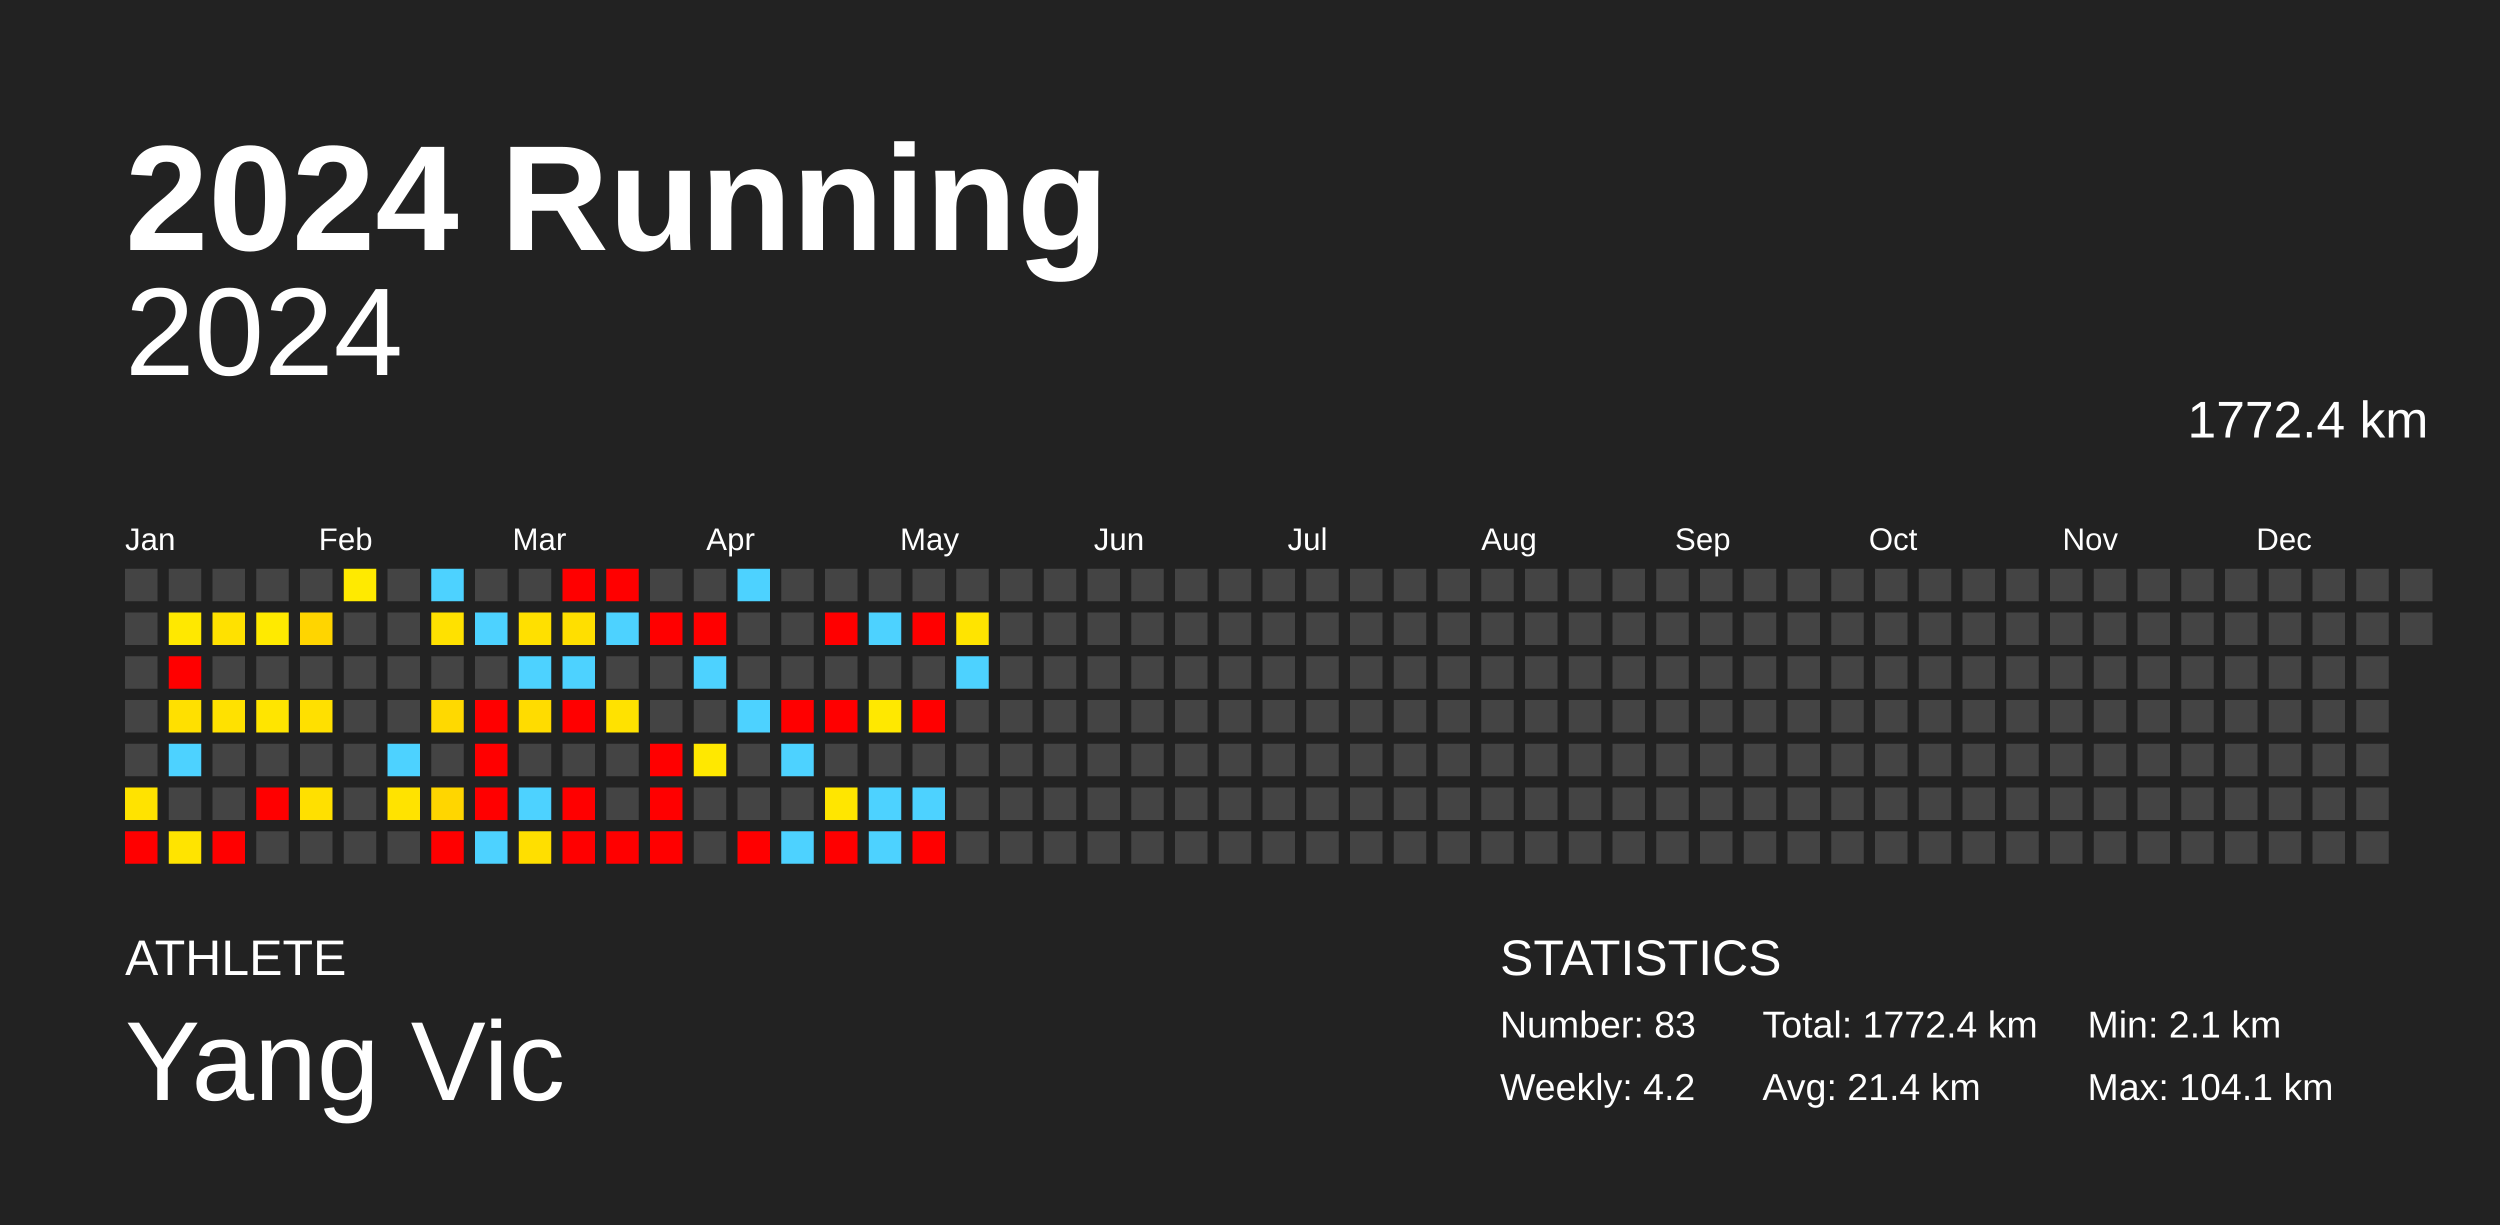
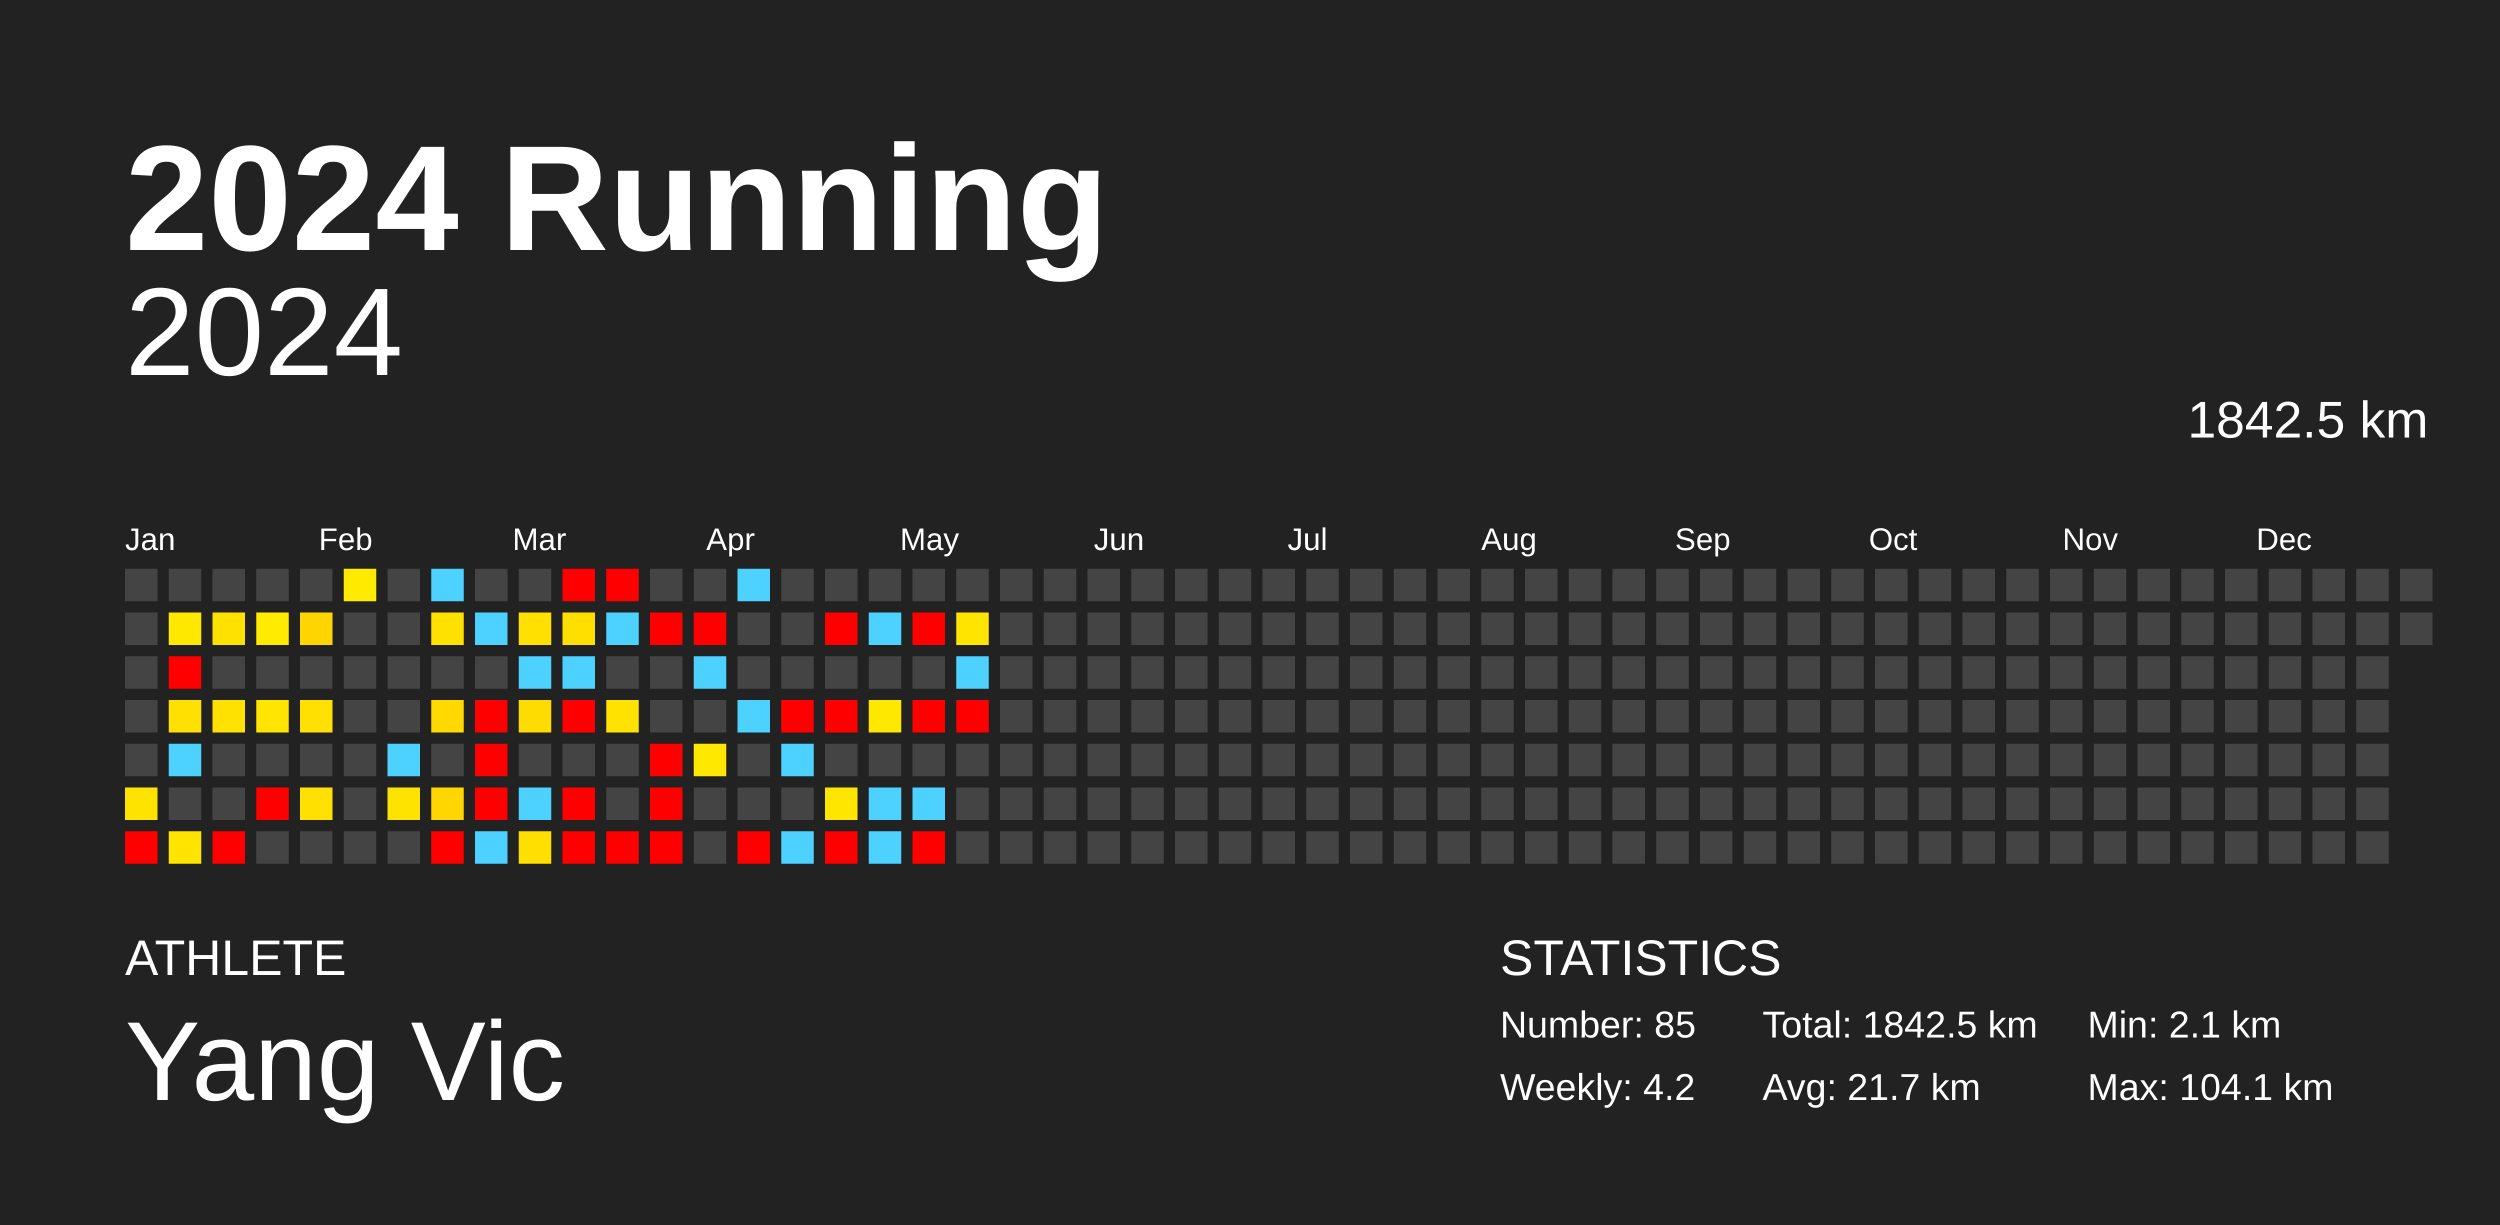
<svg xmlns="http://www.w3.org/2000/svg" baseProfile="full" height="98mm" version="1.1" viewBox="0,0,200,98" width="200mm">
  <defs />
  <rect fill="#222222" height="98" width="200" x="0" y="0" />
  <text fill="#FFFFFF" style="font-size:12px; font-family:Arial; font-weight:bold;" x="10" y="20">2024 Running</text>
  <text fill="#FFFFFF" style="font-size:4px; font-family:Arial" x="10" y="78">ATHLETE</text>
  <text fill="#FFFFFF" style="font-size:9px; font-family:Arial" x="10" y="88">Yang Vic</text>
  <text fill="#FFFFFF" style="font-size:4px; font-family:Arial" x="120" y="78">STATISTICS</text>
-   <text fill="#FFFFFF" style="font-size:3px; font-family:Arial" x="120" y="83">Number: 83</text>
+   <text fill="#FFFFFF" style="font-size:3px; font-family:Arial" x="120" y="83">Number: 85</text>
  <text fill="#FFFFFF" style="font-size:3px; font-family:Arial" x="120" y="88">Weekly: 4.2</text>
-   <text fill="#FFFFFF" style="font-size:3px; font-family:Arial" x="141" y="83">Total: 1772.4 km</text>
-   <text fill="#FFFFFF" style="font-size:3px; font-family:Arial" x="141" y="88">Avg: 21.4 km</text>
+   <text fill="#FFFFFF" style="font-size:3px; font-family:Arial" x="141" y="83">Total: 1842.5 km</text>
+   <text fill="#FFFFFF" style="font-size:3px; font-family:Arial" x="141" y="88">Avg: 21.7 km</text>
  <text fill="#FFFFFF" style="font-size:3px; font-family:Arial" x="167" y="83">Min: 2.1 km</text>
  <text fill="#FFFFFF" style="font-size:3px; font-family:Arial" x="167" y="88">Max: 104.1 km</text>
  <text alignment-baseline="hanging" fill="#FFFFFF" style="font-size:10.0px; font-family:Arial;" x="10" y="30">2024</text>
-   <text alignment-baseline="hanging" fill="#FFFFFF" style="font-size:4.125px; font-family:Arial;" x="175" y="35">1772.4 km</text>
+   <text alignment-baseline="hanging" fill="#FFFFFF" style="font-size:4.125px; font-family:Arial;" x="175" y="35">1842.5 km</text>
  <text fill="#FFFFFF" style="font-size:2.5px; font-family:Arial" x="10.0" y="44">Jan</text>
  <text fill="#FFFFFF" style="font-size:2.5px; font-family:Arial" x="25.5" y="44">Feb</text>
  <text fill="#FFFFFF" style="font-size:2.5px; font-family:Arial" x="41.0" y="44">Mar</text>
  <text fill="#FFFFFF" style="font-size:2.5px; font-family:Arial" x="56.5" y="44">Apr</text>
  <text fill="#FFFFFF" style="font-size:2.5px; font-family:Arial" x="72.0" y="44">May</text>
  <text fill="#FFFFFF" style="font-size:2.5px; font-family:Arial" x="87.5" y="44">Jun</text>
  <text fill="#FFFFFF" style="font-size:2.5px; font-family:Arial" x="103.0" y="44">Jul</text>
  <text fill="#FFFFFF" style="font-size:2.5px; font-family:Arial" x="118.5" y="44">Aug</text>
  <text fill="#FFFFFF" style="font-size:2.5px; font-family:Arial" x="134.0" y="44">Sep</text>
  <text fill="#FFFFFF" style="font-size:2.5px; font-family:Arial" x="149.5" y="44">Oct</text>
  <text fill="#FFFFFF" style="font-size:2.5px; font-family:Arial" x="165.0" y="44">Nov</text>
  <text fill="#FFFFFF" style="font-size:2.5px; font-family:Arial" x="180.5" y="44">Dec</text>
  <rect fill="#444444" height="2.6" width="2.6" x="10.0" y="45.5" />
  <rect fill="#444444" height="2.6" width="2.6" x="10.0" y="49.0" />
  <rect fill="#444444" height="2.6" width="2.6" x="10.0" y="52.5" />
  <rect fill="#444444" height="2.6" width="2.6" x="10.0" y="56.0" />
  <rect fill="#444444" height="2.6" width="2.6" x="10.0" y="59.5" />
  <rect fill="#ffe300" height="2.6" width="2.6" x="10.0" y="63.0" />
  <rect fill="red" height="2.6" width="2.6" x="10.0" y="66.5" />
  <rect fill="#444444" height="2.6" width="2.6" x="13.5" y="45.5" />
  <rect fill="#ffe800" height="2.6" width="2.6" x="13.5" y="49.0" />
  <rect fill="red" height="2.6" width="2.6" x="13.5" y="52.5" />
  <rect fill="#ffe000" height="2.6" width="2.6" x="13.5" y="56.0" />
  <rect fill="#4dd2ff" height="2.6" width="2.6" x="13.5" y="59.5" />
  <rect fill="#444444" height="2.6" width="2.6" x="13.5" y="63.0" />
  <rect fill="#ffe400" height="2.6" width="2.6" x="13.5" y="66.5" />
  <rect fill="#444444" height="2.6" width="2.6" x="17.0" y="45.5" />
  <rect fill="#ffe100" height="2.6" width="2.6" x="17.0" y="49.0" />
  <rect fill="#444444" height="2.6" width="2.6" x="17.0" y="52.5" />
  <rect fill="#ffe100" height="2.6" width="2.6" x="17.0" y="56.0" />
  <rect fill="#444444" height="2.6" width="2.6" x="17.0" y="59.5" />
  <rect fill="#444444" height="2.6" width="2.6" x="17.0" y="63.0" />
  <rect fill="red" height="2.6" width="2.6" x="17.0" y="66.5" />
  <rect fill="#444444" height="2.6" width="2.6" x="20.5" y="45.5" />
  <rect fill="#ffea00" height="2.6" width="2.6" x="20.5" y="49.0" />
  <rect fill="#444444" height="2.6" width="2.6" x="20.5" y="52.5" />
  <rect fill="#ffe500" height="2.6" width="2.6" x="20.5" y="56.0" />
  <rect fill="#444444" height="2.6" width="2.6" x="20.5" y="59.5" />
  <rect fill="red" height="2.6" width="2.6" x="20.5" y="63.0" />
  <rect fill="#444444" height="2.6" width="2.6" x="20.5" y="66.5" />
  <rect fill="#444444" height="2.6" width="2.6" x="24.0" y="45.5" />
  <rect fill="#ffd500" height="2.6" width="2.6" x="24.0" y="49.0" />
  <rect fill="#444444" height="2.6" width="2.6" x="24.0" y="52.5" />
  <rect fill="#ffe000" height="2.6" width="2.6" x="24.0" y="56.0" />
  <rect fill="#444444" height="2.6" width="2.6" x="24.0" y="59.5" />
  <rect fill="#ffe000" height="2.6" width="2.6" x="24.0" y="63.0" />
  <rect fill="#444444" height="2.6" width="2.6" x="24.0" y="66.5" />
  <rect fill="#ffea00" height="2.6" width="2.6" x="27.5" y="45.5" />
  <rect fill="#444444" height="2.6" width="2.6" x="27.5" y="49.0" />
  <rect fill="#444444" height="2.6" width="2.6" x="27.5" y="52.5" />
  <rect fill="#444444" height="2.6" width="2.6" x="27.5" y="56.0" />
  <rect fill="#444444" height="2.6" width="2.6" x="27.5" y="59.5" />
  <rect fill="#444444" height="2.6" width="2.6" x="27.5" y="63.0" />
  <rect fill="#444444" height="2.6" width="2.6" x="27.5" y="66.5" />
  <rect fill="#444444" height="2.6" width="2.6" x="31.0" y="45.5" />
  <rect fill="#444444" height="2.6" width="2.6" x="31.0" y="49.0" />
  <rect fill="#444444" height="2.6" width="2.6" x="31.0" y="52.5" />
  <rect fill="#444444" height="2.6" width="2.6" x="31.0" y="56.0" />
  <rect fill="#4dd2ff" height="2.6" width="2.6" x="31.0" y="59.5" />
  <rect fill="#ffe300" height="2.6" width="2.6" x="31.0" y="63.0" />
  <rect fill="#444444" height="2.6" width="2.6" x="31.0" y="66.5" />
  <rect fill="#4dd2ff" height="2.6" width="2.6" x="34.5" y="45.5" />
  <rect fill="#ffe100" height="2.6" width="2.6" x="34.5" y="49.0" />
  <rect fill="#444444" height="2.6" width="2.6" x="34.5" y="52.5" />
  <rect fill="#ffd900" height="2.6" width="2.6" x="34.5" y="56.0" />
  <rect fill="#444444" height="2.6" width="2.6" x="34.5" y="59.5" />
  <rect fill="#ffd600" height="2.6" width="2.6" x="34.5" y="63.0" />
  <rect fill="red" height="2.6" width="2.6" x="34.5" y="66.5" />
  <rect fill="#444444" height="2.6" width="2.6" x="38.0" y="45.5" />
  <rect fill="#4dd2ff" height="2.6" width="2.6" x="38.0" y="49.0" />
  <rect fill="#444444" height="2.6" width="2.6" x="38.0" y="52.5" />
  <rect fill="red" height="2.6" width="2.6" x="38.0" y="56.0" />
  <rect fill="red" height="2.6" width="2.6" x="38.0" y="59.5" />
  <rect fill="red" height="2.6" width="2.6" x="38.0" y="63.0" />
  <rect fill="#4dd2ff" height="2.6" width="2.6" x="38.0" y="66.5" />
  <rect fill="#444444" height="2.6" width="2.6" x="41.5" y="45.5" />
  <rect fill="#ffe000" height="2.6" width="2.6" x="41.5" y="49.0" />
  <rect fill="#4dd2ff" height="2.6" width="2.6" x="41.5" y="52.5" />
  <rect fill="#ffdc00" height="2.6" width="2.6" x="41.5" y="56.0" />
  <rect fill="#444444" height="2.6" width="2.6" x="41.5" y="59.5" />
  <rect fill="#4dd2ff" height="2.6" width="2.6" x="41.5" y="63.0" />
  <rect fill="#ffdf00" height="2.6" width="2.6" x="41.5" y="66.5" />
  <rect fill="red" height="2.6" width="2.6" x="45.0" y="45.5" />
  <rect fill="#ffdf00" height="2.6" width="2.6" x="45.0" y="49.0" />
  <rect fill="#4dd2ff" height="2.6" width="2.6" x="45.0" y="52.5" />
  <rect fill="red" height="2.6" width="2.6" x="45.0" y="56.0" />
  <rect fill="#444444" height="2.6" width="2.6" x="45.0" y="59.5" />
  <rect fill="red" height="2.6" width="2.6" x="45.0" y="63.0" />
  <rect fill="red" height="2.6" width="2.6" x="45.0" y="66.5" />
  <rect fill="red" height="2.6" width="2.6" x="48.5" y="45.5" />
  <rect fill="#4dd2ff" height="2.6" width="2.6" x="48.5" y="49.0" />
  <rect fill="#444444" height="2.6" width="2.6" x="48.5" y="52.5" />
  <rect fill="#ffe200" height="2.6" width="2.6" x="48.5" y="56.0" />
  <rect fill="#444444" height="2.6" width="2.6" x="48.5" y="59.5" />
  <rect fill="#444444" height="2.6" width="2.6" x="48.5" y="63.0" />
  <rect fill="red" height="2.6" width="2.6" x="48.5" y="66.5" />
  <rect fill="#444444" height="2.6" width="2.6" x="52.0" y="45.5" />
  <rect fill="red" height="2.6" width="2.6" x="52.0" y="49.0" />
  <rect fill="#444444" height="2.6" width="2.6" x="52.0" y="52.5" />
  <rect fill="#444444" height="2.6" width="2.6" x="52.0" y="56.0" />
  <rect fill="red" height="2.6" width="2.6" x="52.0" y="59.5" />
  <rect fill="red" height="2.6" width="2.6" x="52.0" y="63.0" />
  <rect fill="red" height="2.6" width="2.6" x="52.0" y="66.5" />
  <rect fill="#444444" height="2.6" width="2.6" x="55.5" y="45.5" />
  <rect fill="red" height="2.6" width="2.6" x="55.5" y="49.0" />
  <rect fill="#4dd2ff" height="2.6" width="2.6" x="55.5" y="52.5" />
  <rect fill="#444444" height="2.6" width="2.6" x="55.5" y="56.0" />
  <rect fill="#ffe800" height="2.6" width="2.6" x="55.5" y="59.5" />
  <rect fill="#444444" height="2.6" width="2.6" x="55.5" y="63.0" />
  <rect fill="#444444" height="2.6" width="2.6" x="55.5" y="66.5" />
  <rect fill="#4dd2ff" height="2.6" width="2.6" x="59.0" y="45.5" />
  <rect fill="#444444" height="2.6" width="2.6" x="59.0" y="49.0" />
  <rect fill="#444444" height="2.6" width="2.6" x="59.0" y="52.5" />
  <rect fill="#4dd2ff" height="2.6" width="2.6" x="59.0" y="56.0" />
  <rect fill="#444444" height="2.6" width="2.6" x="59.0" y="59.5" />
  <rect fill="#444444" height="2.6" width="2.6" x="59.0" y="63.0" />
  <rect fill="red" height="2.6" width="2.6" x="59.0" y="66.5" />
  <rect fill="#444444" height="2.6" width="2.6" x="62.5" y="45.5" />
  <rect fill="#444444" height="2.6" width="2.6" x="62.5" y="49.0" />
  <rect fill="#444444" height="2.6" width="2.6" x="62.5" y="52.5" />
  <rect fill="red" height="2.6" width="2.6" x="62.5" y="56.0" />
  <rect fill="#4dd2ff" height="2.6" width="2.6" x="62.5" y="59.5" />
  <rect fill="#444444" height="2.6" width="2.6" x="62.5" y="63.0" />
  <rect fill="#4dd2ff" height="2.6" width="2.6" x="62.5" y="66.5" />
  <rect fill="#444444" height="2.6" width="2.6" x="66.0" y="45.5" />
  <rect fill="red" height="2.6" width="2.6" x="66.0" y="49.0" />
  <rect fill="#444444" height="2.6" width="2.6" x="66.0" y="52.5" />
  <rect fill="red" height="2.6" width="2.6" x="66.0" y="56.0" />
  <rect fill="#444444" height="2.6" width="2.6" x="66.0" y="59.5" />
  <rect fill="#ffe600" height="2.6" width="2.6" x="66.0" y="63.0" />
  <rect fill="red" height="2.6" width="2.6" x="66.0" y="66.5" />
  <rect fill="#444444" height="2.6" width="2.6" x="69.5" y="45.5" />
  <rect fill="#4dd2ff" height="2.6" width="2.6" x="69.5" y="49.0" />
  <rect fill="#444444" height="2.6" width="2.6" x="69.5" y="52.5" />
  <rect fill="#ffe800" height="2.6" width="2.6" x="69.5" y="56.0" />
  <rect fill="#444444" height="2.6" width="2.6" x="69.5" y="59.5" />
  <rect fill="#4dd2ff" height="2.6" width="2.6" x="69.5" y="63.0" />
  <rect fill="#4dd2ff" height="2.6" width="2.6" x="69.5" y="66.5" />
  <rect fill="#444444" height="2.6" width="2.6" x="73.0" y="45.5" />
  <rect fill="red" height="2.6" width="2.6" x="73.0" y="49.0" />
  <rect fill="#444444" height="2.6" width="2.6" x="73.0" y="52.5" />
  <rect fill="red" height="2.6" width="2.6" x="73.0" y="56.0" />
  <rect fill="#444444" height="2.6" width="2.6" x="73.0" y="59.5" />
  <rect fill="#4dd2ff" height="2.6" width="2.6" x="73.0" y="63.0" />
  <rect fill="red" height="2.6" width="2.6" x="73.0" y="66.5" />
  <rect fill="#444444" height="2.6" width="2.6" x="76.5" y="45.5" />
  <rect fill="#ffe400" height="2.6" width="2.6" x="76.5" y="49.0" />
  <rect fill="#4dd2ff" height="2.6" width="2.6" x="76.5" y="52.5" />
-   <rect fill="#444444" height="2.6" width="2.6" x="76.5" y="56.0" />
+   <rect fill="red" height="2.6" width="2.6" x="76.5" y="56.0" />
  <rect fill="#444444" height="2.6" width="2.6" x="76.5" y="59.5" />
  <rect fill="#444444" height="2.6" width="2.6" x="76.5" y="63.0" />
  <rect fill="#444444" height="2.6" width="2.6" x="76.5" y="66.5" />
  <rect fill="#444444" height="2.6" width="2.6" x="80.0" y="45.5" />
  <rect fill="#444444" height="2.6" width="2.6" x="80.0" y="49.0" />
  <rect fill="#444444" height="2.6" width="2.6" x="80.0" y="52.5" />
  <rect fill="#444444" height="2.6" width="2.6" x="80.0" y="56.0" />
  <rect fill="#444444" height="2.6" width="2.6" x="80.0" y="59.5" />
  <rect fill="#444444" height="2.6" width="2.6" x="80.0" y="63.0" />
  <rect fill="#444444" height="2.6" width="2.6" x="80.0" y="66.5" />
  <rect fill="#444444" height="2.6" width="2.6" x="83.5" y="45.5" />
  <rect fill="#444444" height="2.6" width="2.6" x="83.5" y="49.0" />
  <rect fill="#444444" height="2.6" width="2.6" x="83.5" y="52.5" />
  <rect fill="#444444" height="2.6" width="2.6" x="83.5" y="56.0" />
  <rect fill="#444444" height="2.6" width="2.6" x="83.5" y="59.5" />
  <rect fill="#444444" height="2.6" width="2.6" x="83.5" y="63.0" />
  <rect fill="#444444" height="2.6" width="2.6" x="83.5" y="66.5" />
  <rect fill="#444444" height="2.6" width="2.6" x="87.0" y="45.5" />
  <rect fill="#444444" height="2.6" width="2.6" x="87.0" y="49.0" />
  <rect fill="#444444" height="2.6" width="2.6" x="87.0" y="52.5" />
  <rect fill="#444444" height="2.6" width="2.6" x="87.0" y="56.0" />
  <rect fill="#444444" height="2.6" width="2.6" x="87.0" y="59.5" />
  <rect fill="#444444" height="2.6" width="2.6" x="87.0" y="63.0" />
  <rect fill="#444444" height="2.6" width="2.6" x="87.0" y="66.5" />
  <rect fill="#444444" height="2.6" width="2.6" x="90.5" y="45.5" />
  <rect fill="#444444" height="2.6" width="2.6" x="90.5" y="49.0" />
  <rect fill="#444444" height="2.6" width="2.6" x="90.5" y="52.5" />
  <rect fill="#444444" height="2.6" width="2.6" x="90.5" y="56.0" />
  <rect fill="#444444" height="2.6" width="2.6" x="90.5" y="59.5" />
  <rect fill="#444444" height="2.6" width="2.6" x="90.5" y="63.0" />
  <rect fill="#444444" height="2.6" width="2.6" x="90.5" y="66.5" />
  <rect fill="#444444" height="2.6" width="2.6" x="94.0" y="45.5" />
  <rect fill="#444444" height="2.6" width="2.6" x="94.0" y="49.0" />
  <rect fill="#444444" height="2.6" width="2.6" x="94.0" y="52.5" />
  <rect fill="#444444" height="2.6" width="2.6" x="94.0" y="56.0" />
  <rect fill="#444444" height="2.6" width="2.6" x="94.0" y="59.5" />
  <rect fill="#444444" height="2.6" width="2.6" x="94.0" y="63.0" />
  <rect fill="#444444" height="2.6" width="2.6" x="94.0" y="66.5" />
  <rect fill="#444444" height="2.6" width="2.6" x="97.5" y="45.5" />
  <rect fill="#444444" height="2.6" width="2.6" x="97.5" y="49.0" />
  <rect fill="#444444" height="2.6" width="2.6" x="97.5" y="52.5" />
  <rect fill="#444444" height="2.6" width="2.6" x="97.5" y="56.0" />
  <rect fill="#444444" height="2.6" width="2.6" x="97.5" y="59.5" />
  <rect fill="#444444" height="2.6" width="2.6" x="97.5" y="63.0" />
  <rect fill="#444444" height="2.6" width="2.6" x="97.5" y="66.5" />
  <rect fill="#444444" height="2.6" width="2.6" x="101.0" y="45.5" />
  <rect fill="#444444" height="2.6" width="2.6" x="101.0" y="49.0" />
  <rect fill="#444444" height="2.6" width="2.6" x="101.0" y="52.5" />
  <rect fill="#444444" height="2.6" width="2.6" x="101.0" y="56.0" />
  <rect fill="#444444" height="2.6" width="2.6" x="101.0" y="59.5" />
  <rect fill="#444444" height="2.6" width="2.6" x="101.0" y="63.0" />
  <rect fill="#444444" height="2.6" width="2.6" x="101.0" y="66.5" />
  <rect fill="#444444" height="2.6" width="2.6" x="104.5" y="45.5" />
  <rect fill="#444444" height="2.6" width="2.6" x="104.5" y="49.0" />
  <rect fill="#444444" height="2.6" width="2.6" x="104.5" y="52.5" />
  <rect fill="#444444" height="2.6" width="2.6" x="104.5" y="56.0" />
  <rect fill="#444444" height="2.6" width="2.6" x="104.5" y="59.5" />
  <rect fill="#444444" height="2.6" width="2.6" x="104.5" y="63.0" />
  <rect fill="#444444" height="2.6" width="2.6" x="104.5" y="66.5" />
  <rect fill="#444444" height="2.6" width="2.6" x="108.0" y="45.5" />
  <rect fill="#444444" height="2.6" width="2.6" x="108.0" y="49.0" />
  <rect fill="#444444" height="2.6" width="2.6" x="108.0" y="52.5" />
  <rect fill="#444444" height="2.6" width="2.6" x="108.0" y="56.0" />
  <rect fill="#444444" height="2.6" width="2.6" x="108.0" y="59.5" />
  <rect fill="#444444" height="2.6" width="2.6" x="108.0" y="63.0" />
  <rect fill="#444444" height="2.6" width="2.6" x="108.0" y="66.5" />
  <rect fill="#444444" height="2.6" width="2.6" x="111.5" y="45.5" />
  <rect fill="#444444" height="2.6" width="2.6" x="111.5" y="49.0" />
  <rect fill="#444444" height="2.6" width="2.6" x="111.5" y="52.5" />
  <rect fill="#444444" height="2.6" width="2.6" x="111.5" y="56.0" />
  <rect fill="#444444" height="2.6" width="2.6" x="111.5" y="59.5" />
  <rect fill="#444444" height="2.6" width="2.6" x="111.5" y="63.0" />
  <rect fill="#444444" height="2.6" width="2.6" x="111.5" y="66.5" />
  <rect fill="#444444" height="2.6" width="2.6" x="115.0" y="45.5" />
  <rect fill="#444444" height="2.6" width="2.6" x="115.0" y="49.0" />
  <rect fill="#444444" height="2.6" width="2.6" x="115.0" y="52.5" />
  <rect fill="#444444" height="2.6" width="2.6" x="115.0" y="56.0" />
  <rect fill="#444444" height="2.6" width="2.6" x="115.0" y="59.5" />
  <rect fill="#444444" height="2.6" width="2.6" x="115.0" y="63.0" />
  <rect fill="#444444" height="2.6" width="2.6" x="115.0" y="66.5" />
  <rect fill="#444444" height="2.6" width="2.6" x="118.5" y="45.5" />
  <rect fill="#444444" height="2.6" width="2.6" x="118.5" y="49.0" />
  <rect fill="#444444" height="2.6" width="2.6" x="118.5" y="52.5" />
  <rect fill="#444444" height="2.6" width="2.6" x="118.5" y="56.0" />
  <rect fill="#444444" height="2.6" width="2.6" x="118.5" y="59.5" />
  <rect fill="#444444" height="2.6" width="2.6" x="118.5" y="63.0" />
  <rect fill="#444444" height="2.6" width="2.6" x="118.5" y="66.5" />
  <rect fill="#444444" height="2.6" width="2.6" x="122.0" y="45.5" />
  <rect fill="#444444" height="2.6" width="2.6" x="122.0" y="49.0" />
  <rect fill="#444444" height="2.6" width="2.6" x="122.0" y="52.5" />
  <rect fill="#444444" height="2.6" width="2.6" x="122.0" y="56.0" />
  <rect fill="#444444" height="2.6" width="2.6" x="122.0" y="59.5" />
  <rect fill="#444444" height="2.6" width="2.6" x="122.0" y="63.0" />
  <rect fill="#444444" height="2.6" width="2.6" x="122.0" y="66.5" />
  <rect fill="#444444" height="2.6" width="2.6" x="125.5" y="45.5" />
  <rect fill="#444444" height="2.6" width="2.6" x="125.5" y="49.0" />
  <rect fill="#444444" height="2.6" width="2.6" x="125.5" y="52.5" />
  <rect fill="#444444" height="2.6" width="2.6" x="125.5" y="56.0" />
  <rect fill="#444444" height="2.6" width="2.6" x="125.5" y="59.5" />
  <rect fill="#444444" height="2.6" width="2.6" x="125.5" y="63.0" />
  <rect fill="#444444" height="2.6" width="2.6" x="125.5" y="66.5" />
  <rect fill="#444444" height="2.6" width="2.6" x="129.0" y="45.5" />
  <rect fill="#444444" height="2.6" width="2.6" x="129.0" y="49.0" />
  <rect fill="#444444" height="2.6" width="2.6" x="129.0" y="52.5" />
  <rect fill="#444444" height="2.6" width="2.6" x="129.0" y="56.0" />
  <rect fill="#444444" height="2.6" width="2.6" x="129.0" y="59.5" />
  <rect fill="#444444" height="2.6" width="2.6" x="129.0" y="63.0" />
  <rect fill="#444444" height="2.6" width="2.6" x="129.0" y="66.5" />
  <rect fill="#444444" height="2.6" width="2.6" x="132.5" y="45.5" />
  <rect fill="#444444" height="2.6" width="2.6" x="132.5" y="49.0" />
  <rect fill="#444444" height="2.6" width="2.6" x="132.5" y="52.5" />
  <rect fill="#444444" height="2.6" width="2.6" x="132.5" y="56.0" />
  <rect fill="#444444" height="2.6" width="2.6" x="132.5" y="59.5" />
  <rect fill="#444444" height="2.6" width="2.6" x="132.5" y="63.0" />
  <rect fill="#444444" height="2.6" width="2.6" x="132.5" y="66.5" />
  <rect fill="#444444" height="2.6" width="2.6" x="136.0" y="45.5" />
  <rect fill="#444444" height="2.6" width="2.6" x="136.0" y="49.0" />
  <rect fill="#444444" height="2.6" width="2.6" x="136.0" y="52.5" />
  <rect fill="#444444" height="2.6" width="2.6" x="136.0" y="56.0" />
  <rect fill="#444444" height="2.6" width="2.6" x="136.0" y="59.5" />
  <rect fill="#444444" height="2.6" width="2.6" x="136.0" y="63.0" />
  <rect fill="#444444" height="2.6" width="2.6" x="136.0" y="66.5" />
  <rect fill="#444444" height="2.6" width="2.6" x="139.5" y="45.5" />
  <rect fill="#444444" height="2.6" width="2.6" x="139.5" y="49.0" />
  <rect fill="#444444" height="2.6" width="2.6" x="139.5" y="52.5" />
  <rect fill="#444444" height="2.6" width="2.6" x="139.5" y="56.0" />
  <rect fill="#444444" height="2.6" width="2.6" x="139.5" y="59.5" />
  <rect fill="#444444" height="2.6" width="2.6" x="139.5" y="63.0" />
  <rect fill="#444444" height="2.6" width="2.6" x="139.5" y="66.5" />
  <rect fill="#444444" height="2.6" width="2.6" x="143.0" y="45.5" />
  <rect fill="#444444" height="2.6" width="2.6" x="143.0" y="49.0" />
  <rect fill="#444444" height="2.6" width="2.6" x="143.0" y="52.5" />
  <rect fill="#444444" height="2.6" width="2.6" x="143.0" y="56.0" />
  <rect fill="#444444" height="2.6" width="2.6" x="143.0" y="59.5" />
  <rect fill="#444444" height="2.6" width="2.6" x="143.0" y="63.0" />
  <rect fill="#444444" height="2.6" width="2.6" x="143.0" y="66.5" />
  <rect fill="#444444" height="2.6" width="2.6" x="146.5" y="45.5" />
  <rect fill="#444444" height="2.6" width="2.6" x="146.5" y="49.0" />
  <rect fill="#444444" height="2.6" width="2.6" x="146.5" y="52.5" />
  <rect fill="#444444" height="2.6" width="2.6" x="146.5" y="56.0" />
  <rect fill="#444444" height="2.6" width="2.6" x="146.5" y="59.5" />
  <rect fill="#444444" height="2.6" width="2.6" x="146.5" y="63.0" />
  <rect fill="#444444" height="2.6" width="2.6" x="146.5" y="66.5" />
  <rect fill="#444444" height="2.6" width="2.6" x="150.0" y="45.5" />
  <rect fill="#444444" height="2.6" width="2.6" x="150.0" y="49.0" />
  <rect fill="#444444" height="2.6" width="2.6" x="150.0" y="52.5" />
  <rect fill="#444444" height="2.6" width="2.6" x="150.0" y="56.0" />
  <rect fill="#444444" height="2.6" width="2.6" x="150.0" y="59.5" />
  <rect fill="#444444" height="2.6" width="2.6" x="150.0" y="63.0" />
  <rect fill="#444444" height="2.6" width="2.6" x="150.0" y="66.5" />
  <rect fill="#444444" height="2.6" width="2.6" x="153.5" y="45.5" />
  <rect fill="#444444" height="2.6" width="2.6" x="153.5" y="49.0" />
  <rect fill="#444444" height="2.6" width="2.6" x="153.5" y="52.5" />
  <rect fill="#444444" height="2.6" width="2.6" x="153.5" y="56.0" />
  <rect fill="#444444" height="2.6" width="2.6" x="153.5" y="59.5" />
  <rect fill="#444444" height="2.6" width="2.6" x="153.5" y="63.0" />
  <rect fill="#444444" height="2.6" width="2.6" x="153.5" y="66.5" />
  <rect fill="#444444" height="2.6" width="2.6" x="157.0" y="45.5" />
  <rect fill="#444444" height="2.6" width="2.6" x="157.0" y="49.0" />
  <rect fill="#444444" height="2.6" width="2.6" x="157.0" y="52.5" />
  <rect fill="#444444" height="2.6" width="2.6" x="157.0" y="56.0" />
  <rect fill="#444444" height="2.6" width="2.6" x="157.0" y="59.5" />
  <rect fill="#444444" height="2.6" width="2.6" x="157.0" y="63.0" />
  <rect fill="#444444" height="2.6" width="2.6" x="157.0" y="66.5" />
  <rect fill="#444444" height="2.6" width="2.6" x="160.5" y="45.5" />
  <rect fill="#444444" height="2.6" width="2.6" x="160.5" y="49.0" />
  <rect fill="#444444" height="2.6" width="2.6" x="160.5" y="52.5" />
  <rect fill="#444444" height="2.6" width="2.6" x="160.5" y="56.0" />
  <rect fill="#444444" height="2.6" width="2.6" x="160.5" y="59.5" />
  <rect fill="#444444" height="2.6" width="2.6" x="160.5" y="63.0" />
  <rect fill="#444444" height="2.6" width="2.6" x="160.5" y="66.5" />
  <rect fill="#444444" height="2.6" width="2.6" x="164.0" y="45.5" />
  <rect fill="#444444" height="2.6" width="2.6" x="164.0" y="49.0" />
  <rect fill="#444444" height="2.6" width="2.6" x="164.0" y="52.5" />
  <rect fill="#444444" height="2.6" width="2.6" x="164.0" y="56.0" />
  <rect fill="#444444" height="2.6" width="2.6" x="164.0" y="59.5" />
  <rect fill="#444444" height="2.6" width="2.6" x="164.0" y="63.0" />
  <rect fill="#444444" height="2.6" width="2.6" x="164.0" y="66.5" />
  <rect fill="#444444" height="2.6" width="2.6" x="167.5" y="45.5" />
  <rect fill="#444444" height="2.6" width="2.6" x="167.5" y="49.0" />
  <rect fill="#444444" height="2.6" width="2.6" x="167.5" y="52.5" />
  <rect fill="#444444" height="2.6" width="2.6" x="167.5" y="56.0" />
  <rect fill="#444444" height="2.6" width="2.6" x="167.5" y="59.5" />
  <rect fill="#444444" height="2.6" width="2.6" x="167.5" y="63.0" />
  <rect fill="#444444" height="2.6" width="2.6" x="167.5" y="66.5" />
  <rect fill="#444444" height="2.6" width="2.6" x="171.0" y="45.5" />
  <rect fill="#444444" height="2.6" width="2.6" x="171.0" y="49.0" />
  <rect fill="#444444" height="2.6" width="2.6" x="171.0" y="52.5" />
  <rect fill="#444444" height="2.6" width="2.6" x="171.0" y="56.0" />
  <rect fill="#444444" height="2.6" width="2.6" x="171.0" y="59.5" />
  <rect fill="#444444" height="2.6" width="2.6" x="171.0" y="63.0" />
  <rect fill="#444444" height="2.6" width="2.6" x="171.0" y="66.5" />
  <rect fill="#444444" height="2.6" width="2.6" x="174.5" y="45.5" />
  <rect fill="#444444" height="2.6" width="2.6" x="174.5" y="49.0" />
  <rect fill="#444444" height="2.6" width="2.6" x="174.5" y="52.5" />
  <rect fill="#444444" height="2.6" width="2.6" x="174.5" y="56.0" />
  <rect fill="#444444" height="2.6" width="2.6" x="174.5" y="59.5" />
  <rect fill="#444444" height="2.6" width="2.6" x="174.5" y="63.0" />
  <rect fill="#444444" height="2.6" width="2.6" x="174.5" y="66.5" />
  <rect fill="#444444" height="2.6" width="2.6" x="178.0" y="45.5" />
  <rect fill="#444444" height="2.6" width="2.6" x="178.0" y="49.0" />
  <rect fill="#444444" height="2.6" width="2.6" x="178.0" y="52.5" />
  <rect fill="#444444" height="2.6" width="2.6" x="178.0" y="56.0" />
  <rect fill="#444444" height="2.6" width="2.6" x="178.0" y="59.5" />
  <rect fill="#444444" height="2.6" width="2.6" x="178.0" y="63.0" />
  <rect fill="#444444" height="2.6" width="2.6" x="178.0" y="66.5" />
  <rect fill="#444444" height="2.6" width="2.6" x="181.5" y="45.5" />
  <rect fill="#444444" height="2.6" width="2.6" x="181.5" y="49.0" />
  <rect fill="#444444" height="2.6" width="2.6" x="181.5" y="52.5" />
  <rect fill="#444444" height="2.6" width="2.6" x="181.5" y="56.0" />
  <rect fill="#444444" height="2.6" width="2.6" x="181.5" y="59.5" />
  <rect fill="#444444" height="2.6" width="2.6" x="181.5" y="63.0" />
  <rect fill="#444444" height="2.6" width="2.6" x="181.5" y="66.5" />
  <rect fill="#444444" height="2.6" width="2.6" x="185.0" y="45.5" />
  <rect fill="#444444" height="2.6" width="2.6" x="185.0" y="49.0" />
  <rect fill="#444444" height="2.6" width="2.6" x="185.0" y="52.5" />
  <rect fill="#444444" height="2.6" width="2.6" x="185.0" y="56.0" />
  <rect fill="#444444" height="2.6" width="2.6" x="185.0" y="59.5" />
  <rect fill="#444444" height="2.6" width="2.6" x="185.0" y="63.0" />
  <rect fill="#444444" height="2.6" width="2.6" x="185.0" y="66.5" />
  <rect fill="#444444" height="2.6" width="2.6" x="188.5" y="45.5" />
  <rect fill="#444444" height="2.6" width="2.6" x="188.5" y="49.0" />
  <rect fill="#444444" height="2.6" width="2.6" x="188.5" y="52.5" />
  <rect fill="#444444" height="2.6" width="2.6" x="188.5" y="56.0" />
  <rect fill="#444444" height="2.6" width="2.6" x="188.5" y="59.5" />
  <rect fill="#444444" height="2.6" width="2.6" x="188.5" y="63.0" />
  <rect fill="#444444" height="2.6" width="2.6" x="188.5" y="66.5" />
  <rect fill="#444444" height="2.6" width="2.6" x="192.0" y="45.5" />
  <rect fill="#444444" height="2.6" width="2.6" x="192.0" y="49.0" />
</svg>
